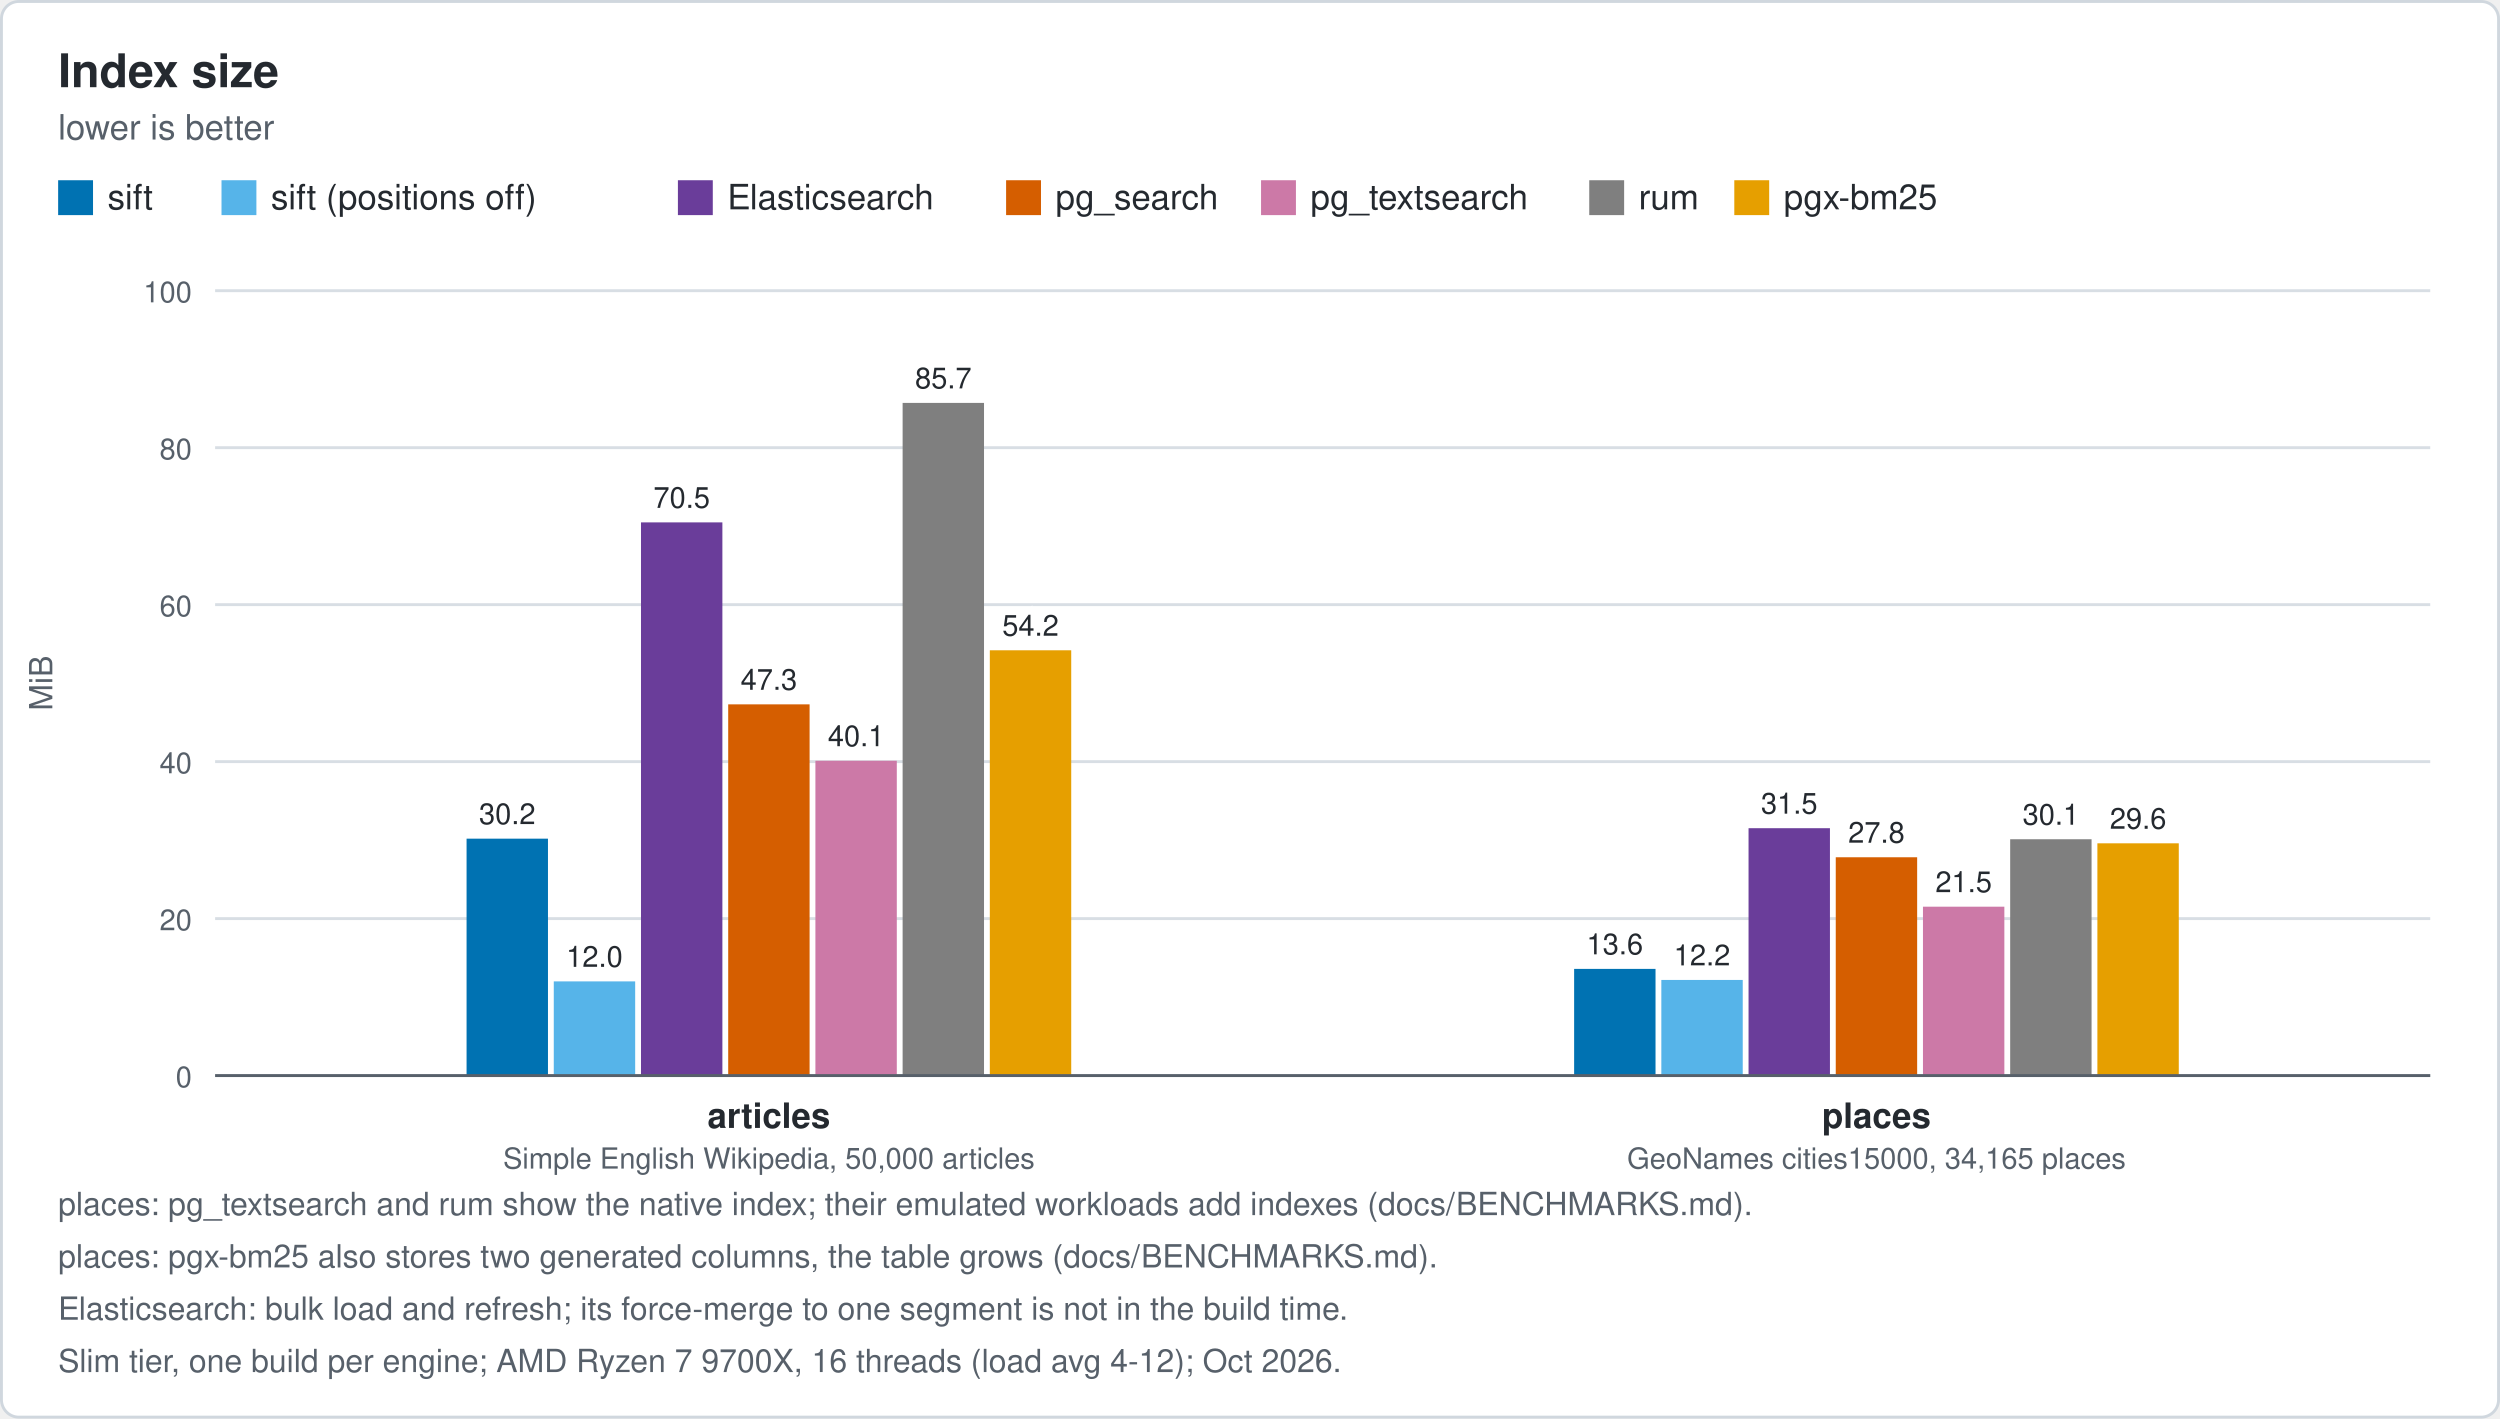
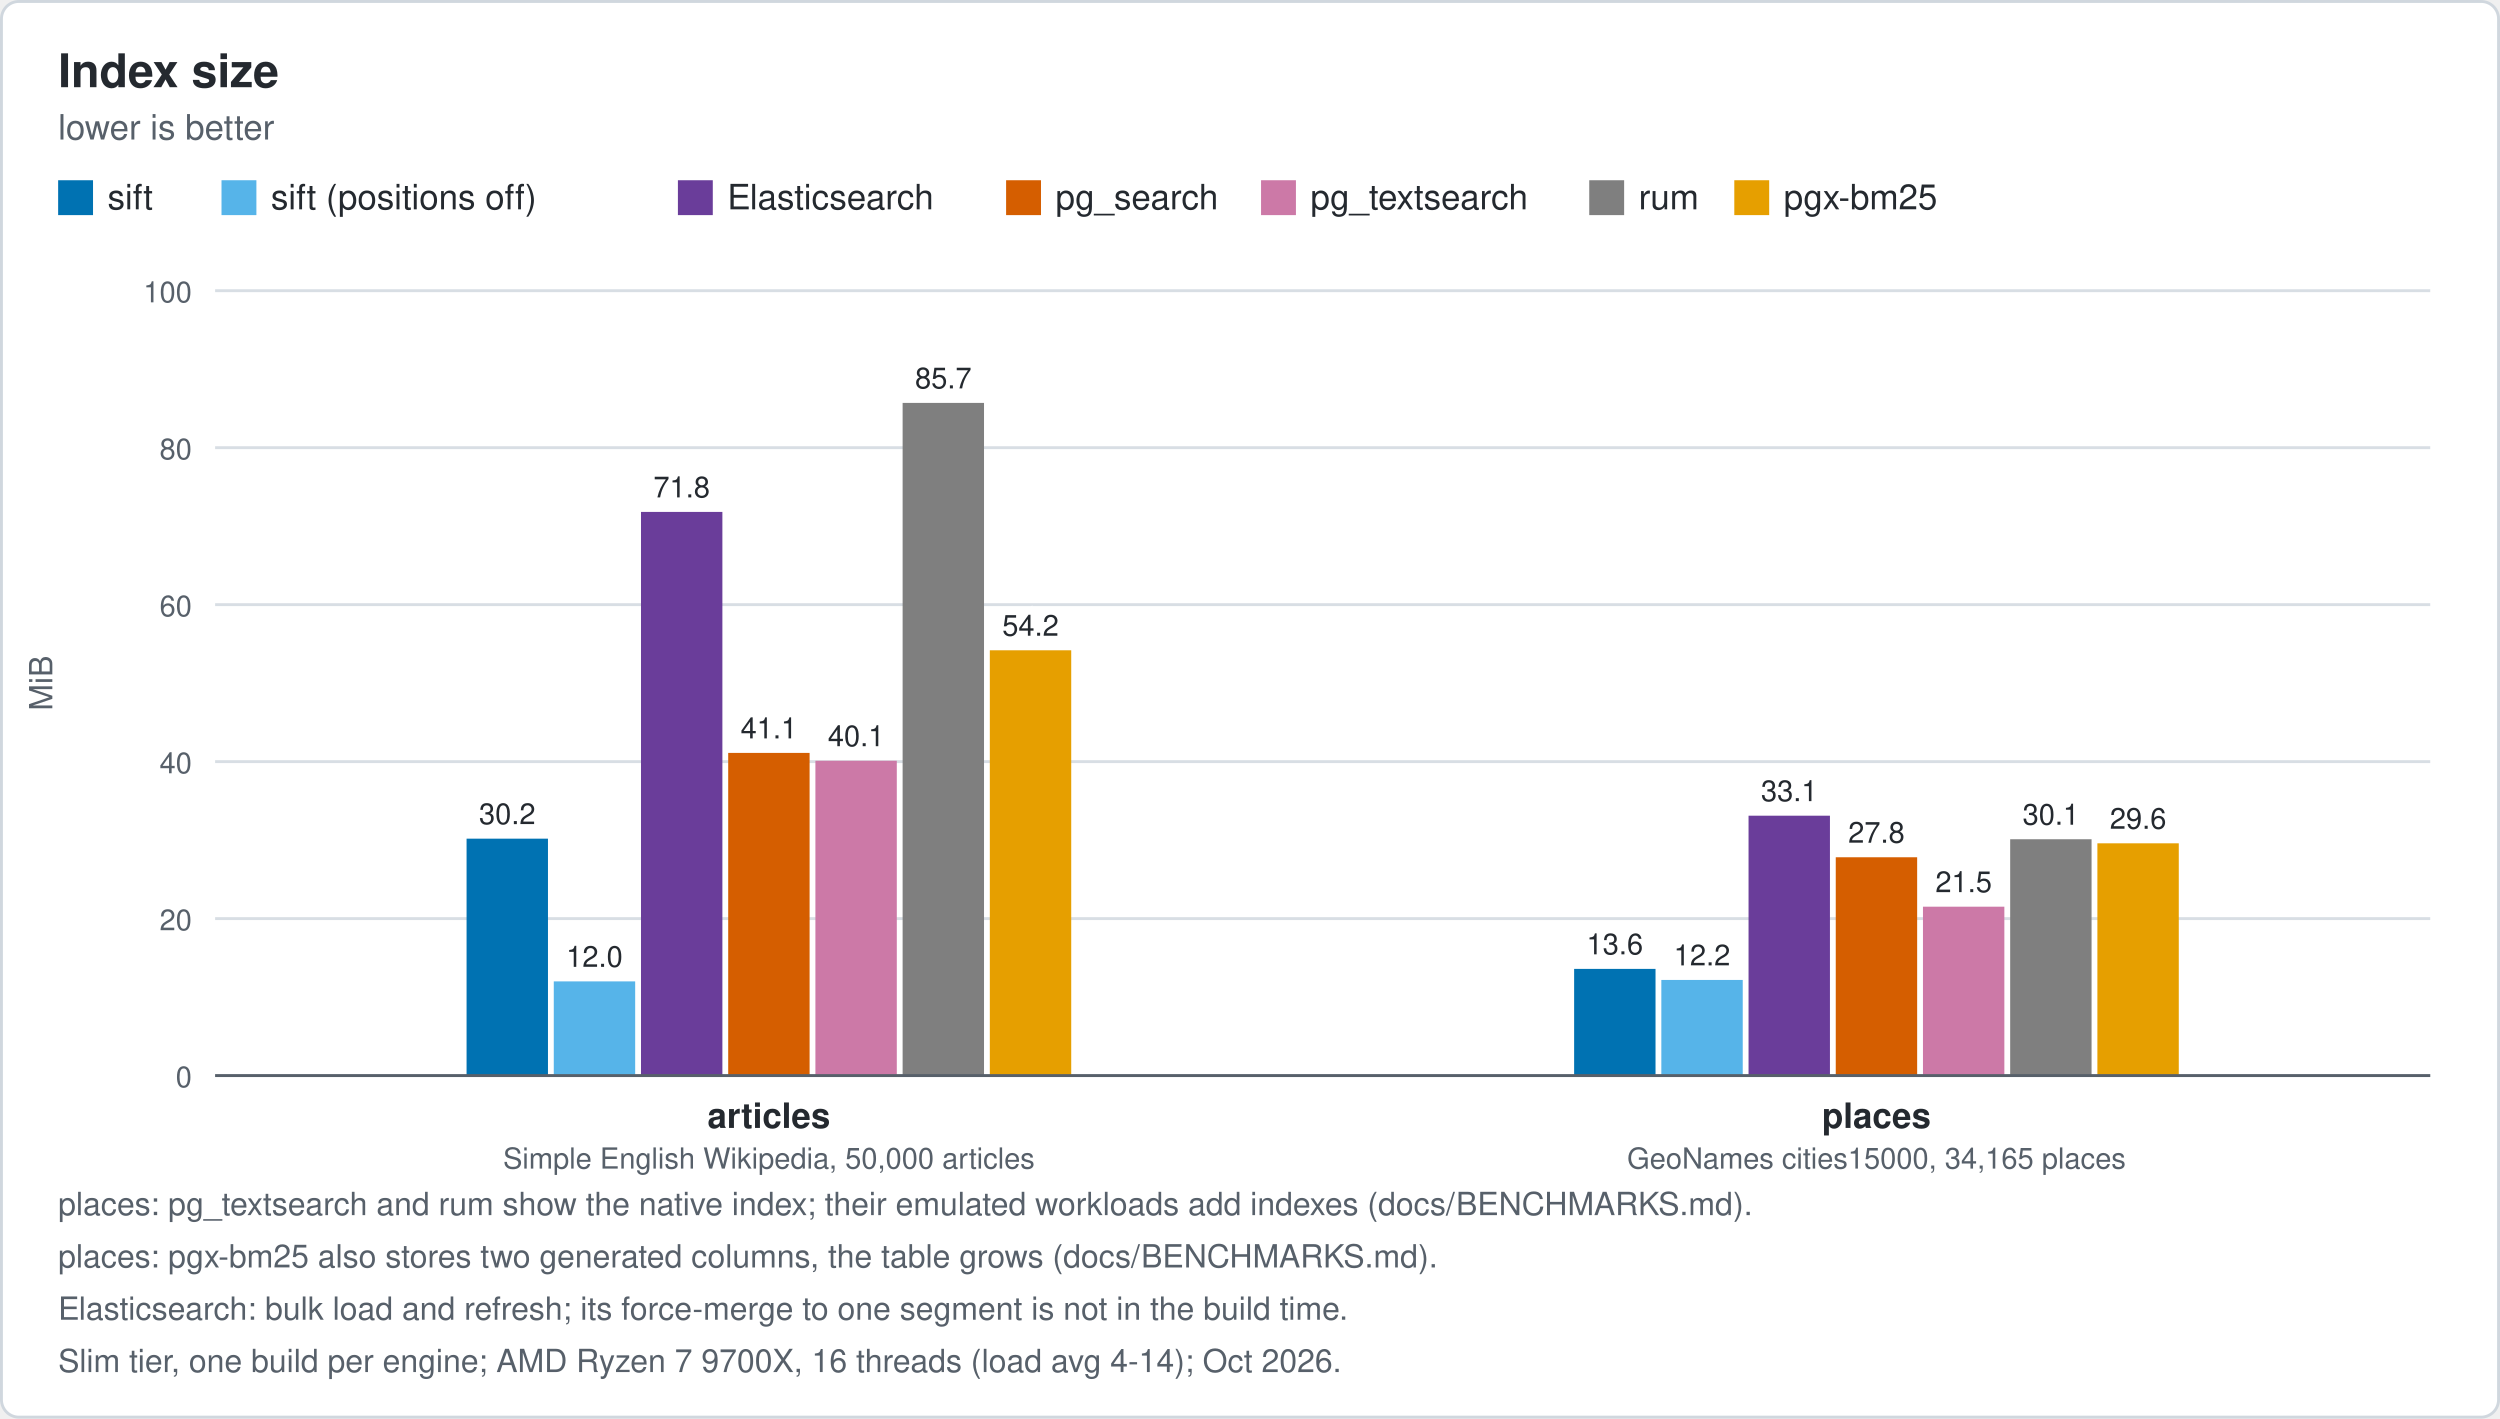
<svg xmlns="http://www.w3.org/2000/svg" width="860" height="488" viewBox="0 0 860 488" role="img" aria-labelledby="t d" font-family="Helvetica, Arial, sans-serif">
  <rect x="0.5" y="0.5" width="859" height="487" rx="6" fill="#ffffff" stroke="#d0d7de" />
  <text x="20" y="30" font-size="16" text-anchor="start" fill="#24292f" font-weight="bold">Index size</text>
  <text x="20" y="48" font-size="12" text-anchor="start" fill="#57606a">lower is better</text>
  <rect x="20" y="62" width="12" height="12" fill="#0072B2" />
  <text x="37" y="72" font-size="12" text-anchor="start" fill="#24292f">sift</text>
  <rect x="76.2" y="62" width="12" height="12" fill="#56B4E9" />
  <text x="93.2" y="72" font-size="12" text-anchor="start" fill="#24292f">sift (positions off)</text>
  <rect x="233.2" y="62" width="12" height="12" fill="#6A3D9A" />
  <text x="250.2" y="72" font-size="12" text-anchor="start" fill="#24292f">Elasticsearch</text>
  <rect x="346.1" y="62" width="12" height="12" fill="#D55E00" />
  <text x="363.1" y="72" font-size="12" text-anchor="start" fill="#24292f">pg_search</text>
  <rect x="433.8" y="62" width="12" height="12" fill="#CC79A7" />
  <text x="450.8" y="72" font-size="12" text-anchor="start" fill="#24292f">pg_textsearch</text>
  <rect x="546.7" y="62" width="12" height="12" fill="#7f7f7f" />
  <text x="563.7" y="72" font-size="12" text-anchor="start" fill="#24292f">rum</text>
  <rect x="596.6" y="62" width="12" height="12" fill="#E69F00" />
  <text x="613.6" y="72" font-size="12" text-anchor="start" fill="#24292f">pgx-bm25</text>
  <line x1="74" y1="370" x2="836" y2="370" stroke="#d8dee4" stroke-width="1" />
  <text x="66" y="374" font-size="10" text-anchor="end" fill="#57606a">0</text>
  <line x1="74" y1="316" x2="836" y2="316" stroke="#d8dee4" stroke-width="1" />
  <text x="66" y="320" font-size="10" text-anchor="end" fill="#57606a">20</text>
  <line x1="74" y1="262" x2="836" y2="262" stroke="#d8dee4" stroke-width="1" />
  <text x="66" y="266" font-size="10" text-anchor="end" fill="#57606a">40</text>
  <line x1="74" y1="208" x2="836" y2="208" stroke="#d8dee4" stroke-width="1" />
  <text x="66" y="212" font-size="10" text-anchor="end" fill="#57606a">60</text>
  <line x1="74" y1="154" x2="836" y2="154" stroke="#d8dee4" stroke-width="1" />
  <text x="66" y="158" font-size="10" text-anchor="end" fill="#57606a">80</text>
  <line x1="74" y1="100" x2="836" y2="100" stroke="#d8dee4" stroke-width="1" />
  <text x="66" y="104" font-size="10" text-anchor="end" fill="#57606a">100</text>
  <text transform="translate(18 235) rotate(-90)" font-size="11" text-anchor="middle" fill="#57606a">MiB</text>
  <rect x="160.5" y="288.5" width="28" height="81.5" fill="#0072B2" />
  <text x="174.5" y="283.5" font-size="10" text-anchor="middle" fill="#24292f" stroke="#ffffff" stroke-width="3" paint-order="stroke">30.2</text>
  <rect x="190.5" y="337.6" width="28" height="32.4" fill="#56B4E9" />
  <text x="204.5" y="332.6" font-size="10" text-anchor="middle" fill="#24292f" stroke="#ffffff" stroke-width="3" paint-order="stroke">12.0</text>
-   <rect x="220.5" y="179.7" width="28" height="190.3" fill="#6A3D9A" />
-   <text x="234.5" y="174.7" font-size="10" text-anchor="middle" fill="#24292f" stroke="#ffffff" stroke-width="3" paint-order="stroke">70.5</text>
-   <rect x="250.5" y="242.3" width="28" height="127.7" fill="#D55E00" />
-   <text x="264.5" y="237.3" font-size="10" text-anchor="middle" fill="#24292f" stroke="#ffffff" stroke-width="3" paint-order="stroke">47.3</text>
+   <rect x="220.5" y="176.1" width="28" height="193.9" fill="#6A3D9A" />
+   <text x="234.5" y="171.1" font-size="10" text-anchor="middle" fill="#24292f" stroke="#ffffff" stroke-width="3" paint-order="stroke">71.8</text>
+   <rect x="250.5" y="259" width="28" height="111" fill="#D55E00" />
+   <text x="264.5" y="254" font-size="10" text-anchor="middle" fill="#24292f" stroke="#ffffff" stroke-width="3" paint-order="stroke">41.1</text>
  <rect x="280.5" y="261.7" width="28" height="108.3" fill="#CC79A7" />
  <text x="294.5" y="256.7" font-size="10" text-anchor="middle" fill="#24292f" stroke="#ffffff" stroke-width="3" paint-order="stroke">40.1</text>
  <rect x="310.5" y="138.6" width="28" height="231.4" fill="#7f7f7f" />
  <text x="324.5" y="133.6" font-size="10" text-anchor="middle" fill="#24292f" stroke="#ffffff" stroke-width="3" paint-order="stroke">85.7</text>
  <rect x="340.5" y="223.7" width="28" height="146.3" fill="#E69F00" />
  <text x="354.5" y="218.7" font-size="10" text-anchor="middle" fill="#24292f" stroke="#ffffff" stroke-width="3" paint-order="stroke">54.2</text>
  <text x="264.5" y="388" font-size="12" text-anchor="middle" fill="#24292f" font-weight="bold">articles</text>
  <text x="264.5" y="402" font-size="10" text-anchor="middle" fill="#57606a">Simple English Wikipedia, 50,000 articles</text>
  <rect x="541.5" y="333.3" width="28" height="36.7" fill="#0072B2" />
  <text x="555.5" y="328.3" font-size="10" text-anchor="middle" fill="#24292f" stroke="#ffffff" stroke-width="3" paint-order="stroke">13.6</text>
  <rect x="571.5" y="337.1" width="28" height="32.9" fill="#56B4E9" />
  <text x="585.5" y="332.1" font-size="10" text-anchor="middle" fill="#24292f" stroke="#ffffff" stroke-width="3" paint-order="stroke">12.2</text>
-   <rect x="601.5" y="284.9" width="28" height="85" fill="#6A3D9A" />
-   <text x="615.5" y="279.9" font-size="10" text-anchor="middle" fill="#24292f" stroke="#ffffff" stroke-width="3" paint-order="stroke">31.5</text>
+   <rect x="601.5" y="280.6" width="28" height="89.4" fill="#6A3D9A" />
+   <text x="615.5" y="275.6" font-size="10" text-anchor="middle" fill="#24292f" stroke="#ffffff" stroke-width="3" paint-order="stroke">33.1</text>
  <rect x="631.5" y="294.9" width="28" height="75.1" fill="#D55E00" />
  <text x="645.5" y="289.9" font-size="10" text-anchor="middle" fill="#24292f" stroke="#ffffff" stroke-width="3" paint-order="stroke">27.8</text>
  <rect x="661.5" y="311.9" width="28" height="58" fill="#CC79A7" />
  <text x="675.5" y="306.9" font-size="10" text-anchor="middle" fill="#24292f" stroke="#ffffff" stroke-width="3" paint-order="stroke">21.5</text>
  <rect x="691.5" y="288.7" width="28" height="81.3" fill="#7f7f7f" />
  <text x="705.5" y="283.7" font-size="10" text-anchor="middle" fill="#24292f" stroke="#ffffff" stroke-width="3" paint-order="stroke">30.1</text>
  <rect x="721.5" y="290.1" width="28" height="79.9" fill="#E69F00" />
  <text x="735.5" y="285.1" font-size="10" text-anchor="middle" fill="#24292f" stroke="#ffffff" stroke-width="3" paint-order="stroke">29.6</text>
  <text x="645.5" y="388" font-size="12" text-anchor="middle" fill="#24292f" font-weight="bold">places</text>
  <text x="645.5" y="402" font-size="10" text-anchor="middle" fill="#57606a">GeoNames cities15000, 34,165 places</text>
  <line x1="74" y1="370" x2="836" y2="370" stroke="#57606a" stroke-width="1" />
  <text x="20" y="454" font-size="11" text-anchor="start" fill="#57606a">Elasticsearch: bulk load and refresh; its force-merge to one segment is not in the build time.</text>
  <text x="20" y="436" font-size="11" text-anchor="start" fill="#57606a">places: pgx-bm25 also stores two generated columns, the table grows (docs/BENCHMARKS.md).</text>
  <text x="20" y="418" font-size="11" text-anchor="start" fill="#57606a">places: pg_textsearch and rum show the native index; their emulated workloads add indexes (docs/BENCHMARKS.md).</text>
-   <text x="20" y="472" font-size="11" text-anchor="start" fill="#57606a">Slim tier, one build per engine; AMD Ryzen 7 9700X, 16 threads (load avg 4-12); Oct 2026.</text>
+   <text x="20" y="472" font-size="11" text-anchor="start" fill="#57606a">Slim tier, one build per engine; AMD Ryzen 7 9700X, 16 threads (load avg 4-14); Oct 2026.</text>
</svg>
